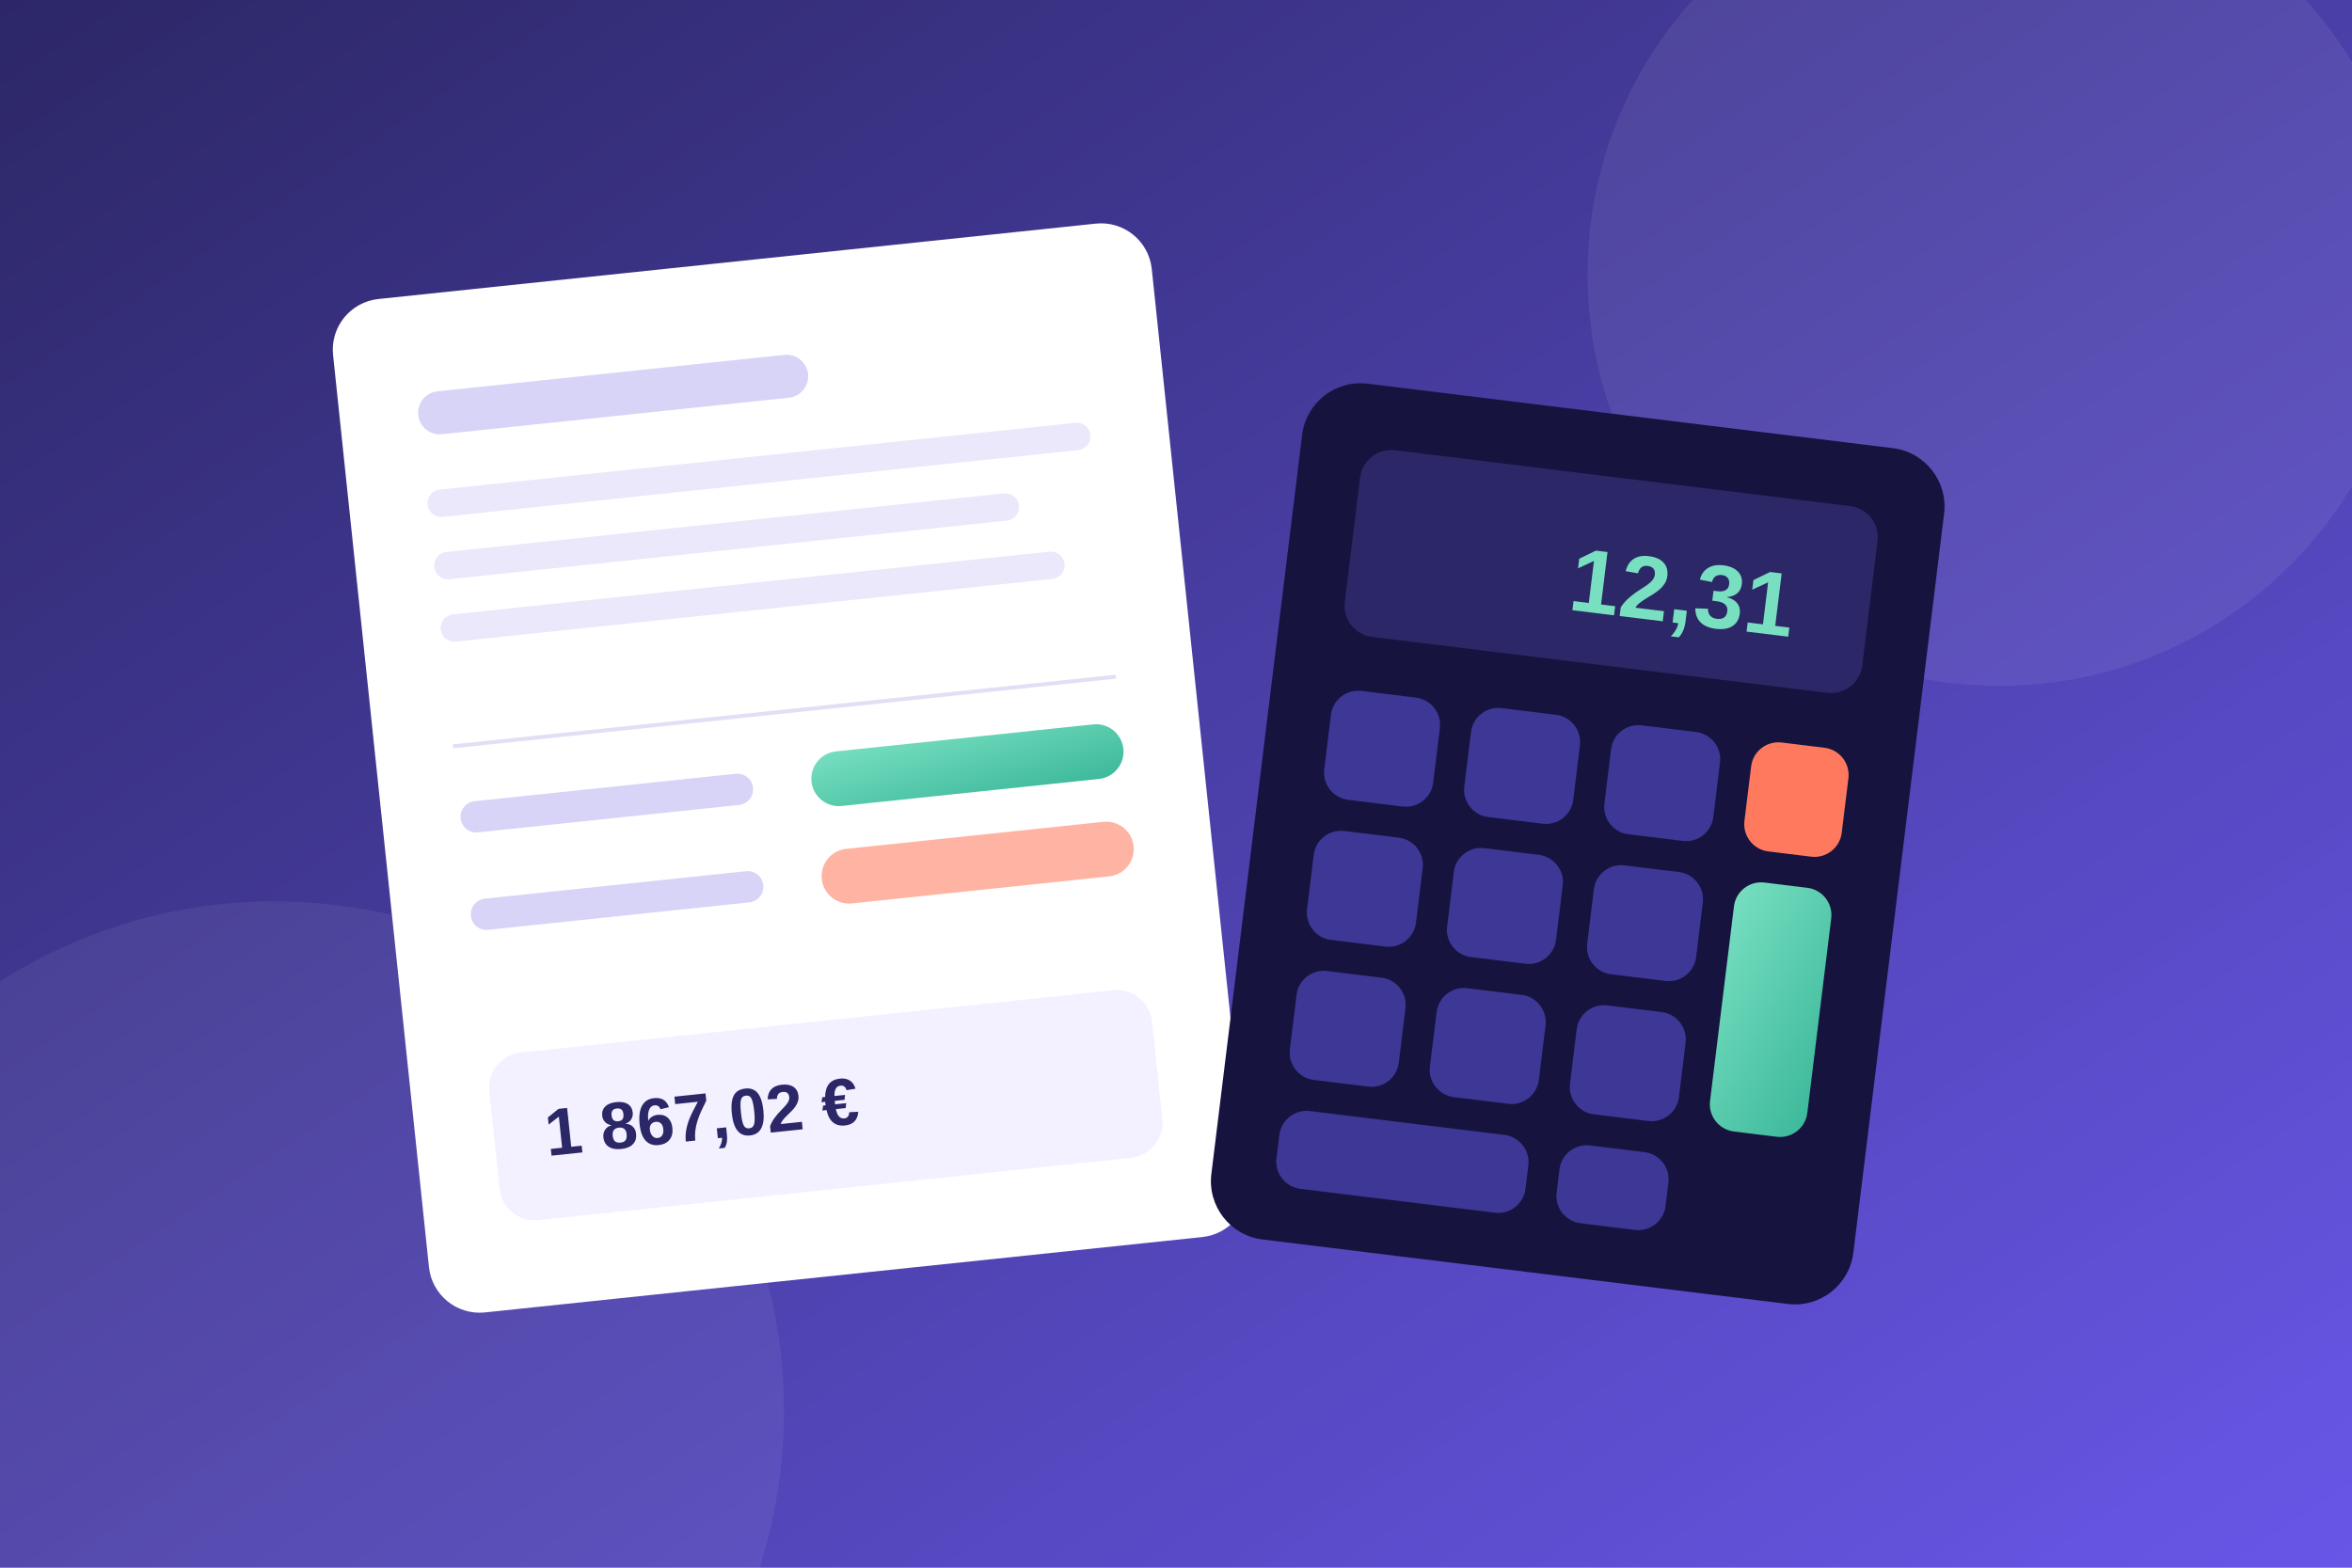
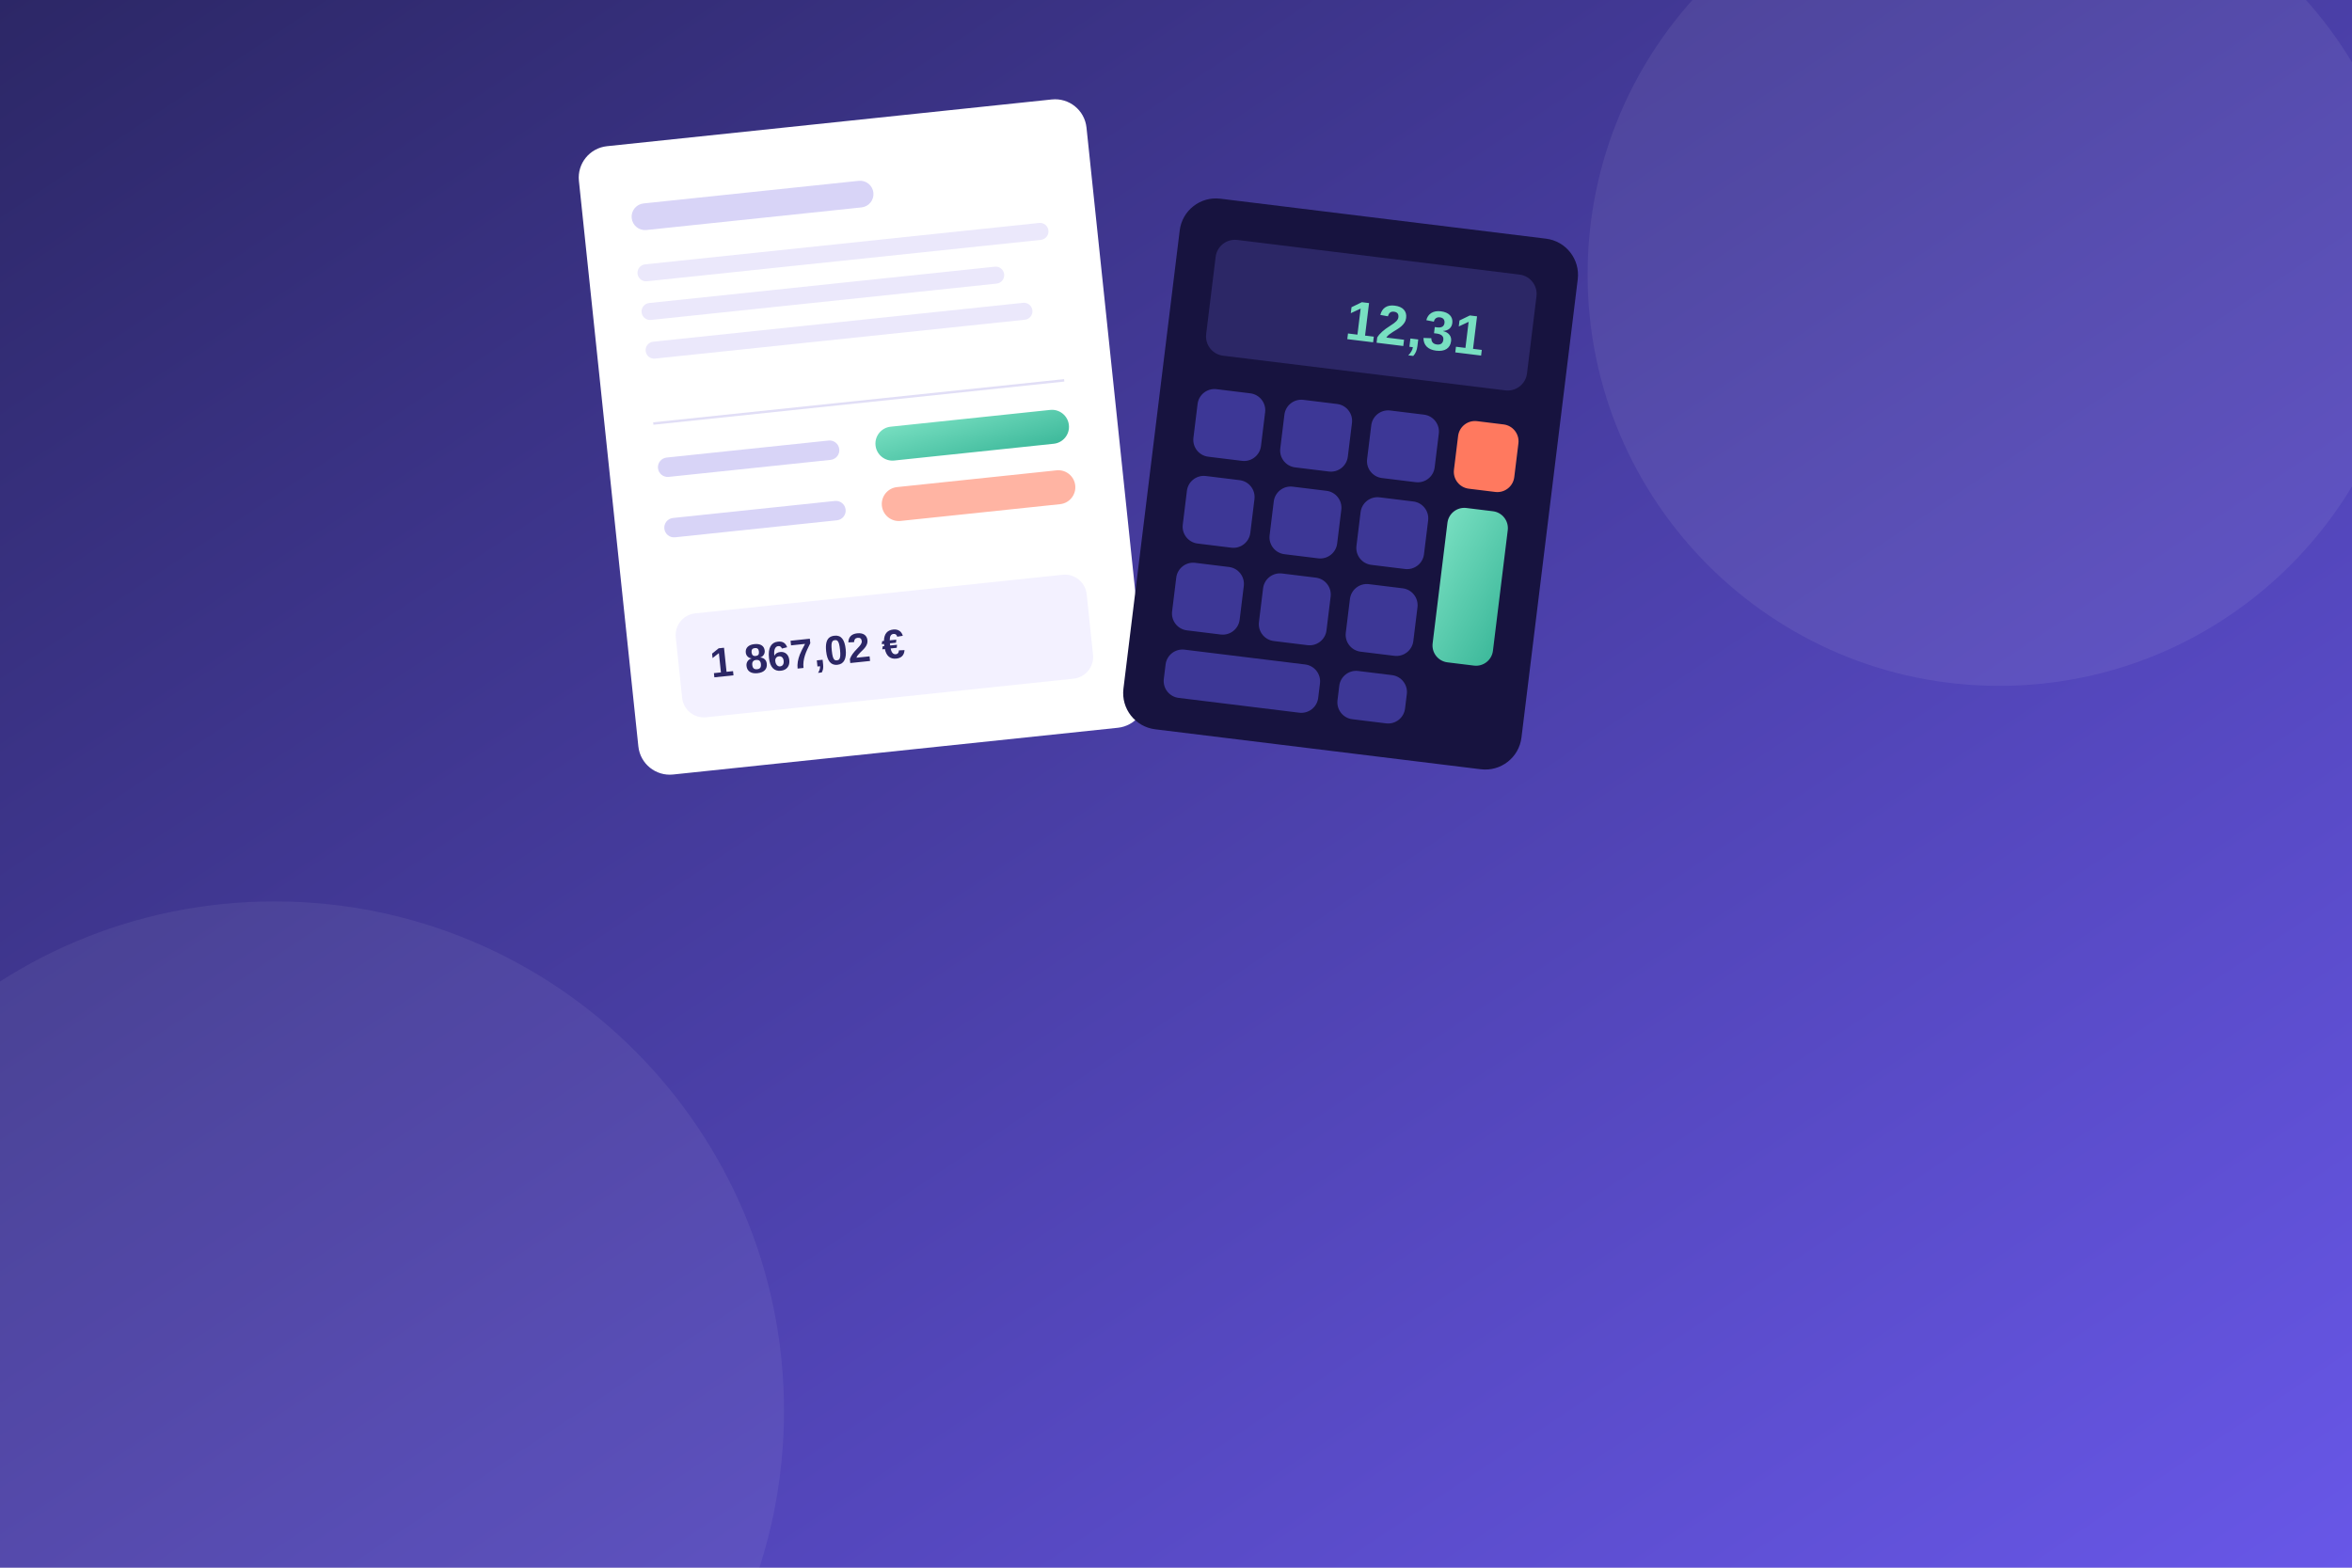
<svg xmlns="http://www.w3.org/2000/svg" viewBox="0 0 1200 800" role="img" aria-label="Illustration de documents et d'un calcul">
  <defs>
    <linearGradient id="bg" x1="0" y1="0" x2="1" y2="1">
      <stop offset="0" stop-color="#2c2766" />
      <stop offset="1" stop-color="#6857e8" />
    </linearGradient>
    <linearGradient id="mint" x1="0" y1="0" x2="1" y2="1">
      <stop offset="0" stop-color="#78dfc1" />
      <stop offset="1" stop-color="#3cb89a" />
    </linearGradient>
  </defs>
  <rect width="1200" height="800" fill="url(#bg)" />
  <circle cx="1020" cy="140" r="210" fill="#ffffff" opacity=".07" />
  <circle cx="140" cy="720" r="260" fill="#ffffff" opacity=".06" />
-   <g transform="rotate(-6 420 360)">
-     <rect x="190" y="130" width="420" height="520" rx="26" fill="#ffffff" />
-     <rect x="230" y="180" width="200" height="22" rx="11" fill="#d8d4f7" />
-     <rect x="230" y="230" width="340" height="14" rx="7" fill="#ebe8fb" />
-     <rect x="230" y="262" width="300" height="14" rx="7" fill="#ebe8fb" />
-     <rect x="230" y="294" width="320" height="14" rx="7" fill="#ebe8fb" />
-     <rect x="230" y="360" width="340" height="2" fill="#e1def6" />
-     <rect x="230" y="390" width="150" height="16" rx="8" fill="#d8d4f7" />
-     <rect x="410" y="384" width="160" height="28" rx="14" fill="url(#mint)" />
-     <rect x="230" y="440" width="150" height="16" rx="8" fill="#d8d4f7" />
-     <rect x="410" y="434" width="160" height="28" rx="14" fill="#ffb4a3" />
-     <rect x="230" y="520" width="340" height="86" rx="18" fill="#f3f1ff" />
-     <text x="256" y="574" font-family="Arial,Helvetica,sans-serif" font-size="34" font-weight="700" fill="#2c2766">1 867,02 €</text>
-   </g>
-   <g transform="rotate(7 800 430)">
-     <rect x="640" y="210" width="330" height="440" rx="30" fill="#17133f" />
-     <rect x="672" y="242" width="266" height="96" rx="16" fill="#2c2766" />
-     <text x="900" y="312" text-anchor="end" font-family="Arial,Helvetica,sans-serif" font-size="46" font-weight="700" fill="#78dfc1">12,31</text>
-     <g fill="#3d3796">
-       <rect x="672" y="366" width="56" height="56" rx="14" />
-       <rect x="744" y="366" width="56" height="56" rx="14" />
-       <rect x="816" y="366" width="56" height="56" rx="14" />
-       <rect x="888" y="366" width="50" height="56" rx="14" fill="#ff795f" />
-       <rect x="672" y="438" width="56" height="56" rx="14" />
-       <rect x="744" y="438" width="56" height="56" rx="14" />
-       <rect x="816" y="438" width="56" height="56" rx="14" />
-       <rect x="888" y="438" width="50" height="128" rx="14" fill="url(#mint)" />
-       <rect x="672" y="510" width="56" height="56" rx="14" />
-       <rect x="744" y="510" width="56" height="56" rx="14" />
-       <rect x="816" y="510" width="56" height="56" rx="14" />
-       <rect x="672" y="582" width="128" height="40" rx="14" />
-       <rect x="816" y="582" width="56" height="40" rx="14" />
+   <g transform="translate(190 -20) scale(.62)">
+     <g transform="rotate(-6 420 360)">
+       <rect x="190" y="130" width="420" height="520" rx="26" fill="#ffffff" />
+       <rect x="230" y="180" width="200" height="22" rx="11" fill="#d8d4f7" />
+       <rect x="230" y="230" width="340" height="14" rx="7" fill="#ebe8fb" />
+       <rect x="230" y="262" width="300" height="14" rx="7" fill="#ebe8fb" />
+       <rect x="230" y="294" width="320" height="14" rx="7" fill="#ebe8fb" />
+       <rect x="230" y="360" width="340" height="2" fill="#e1def6" />
+       <rect x="230" y="390" width="150" height="16" rx="8" fill="#d8d4f7" />
+       <rect x="410" y="384" width="160" height="28" rx="14" fill="url(#mint)" />
+       <rect x="230" y="440" width="150" height="16" rx="8" fill="#d8d4f7" />
+       <rect x="410" y="434" width="160" height="28" rx="14" fill="#ffb4a3" />
+       <rect x="230" y="520" width="340" height="86" rx="18" fill="#f3f1ff" />
+       <text x="256" y="574" font-family="Arial,Helvetica,sans-serif" font-size="34" font-weight="700" fill="#2c2766">1 867,02 €</text>
+     </g>
+     <g transform="rotate(7 800 430)">
+       <rect x="640" y="210" width="330" height="440" rx="30" fill="#17133f" />
+       <rect x="672" y="242" width="266" height="96" rx="16" fill="#2c2766" />
+       <text x="900" y="312" text-anchor="end" font-family="Arial,Helvetica,sans-serif" font-size="46" font-weight="700" fill="#78dfc1">12,31</text>
+       <g fill="#3d3796">
+         <rect x="672" y="366" width="56" height="56" rx="14" />
+         <rect x="744" y="366" width="56" height="56" rx="14" />
+         <rect x="816" y="366" width="56" height="56" rx="14" />
+         <rect x="888" y="366" width="50" height="56" rx="14" fill="#ff795f" />
+         <rect x="672" y="438" width="56" height="56" rx="14" />
+         <rect x="744" y="438" width="56" height="56" rx="14" />
+         <rect x="816" y="438" width="56" height="56" rx="14" />
+         <rect x="888" y="438" width="50" height="128" rx="14" fill="url(#mint)" />
+         <rect x="672" y="510" width="56" height="56" rx="14" />
+         <rect x="744" y="510" width="56" height="56" rx="14" />
+         <rect x="816" y="510" width="56" height="56" rx="14" />
+         <rect x="672" y="582" width="128" height="40" rx="14" />
+         <rect x="816" y="582" width="56" height="40" rx="14" />
+       </g>
    </g>
  </g>
</svg>
